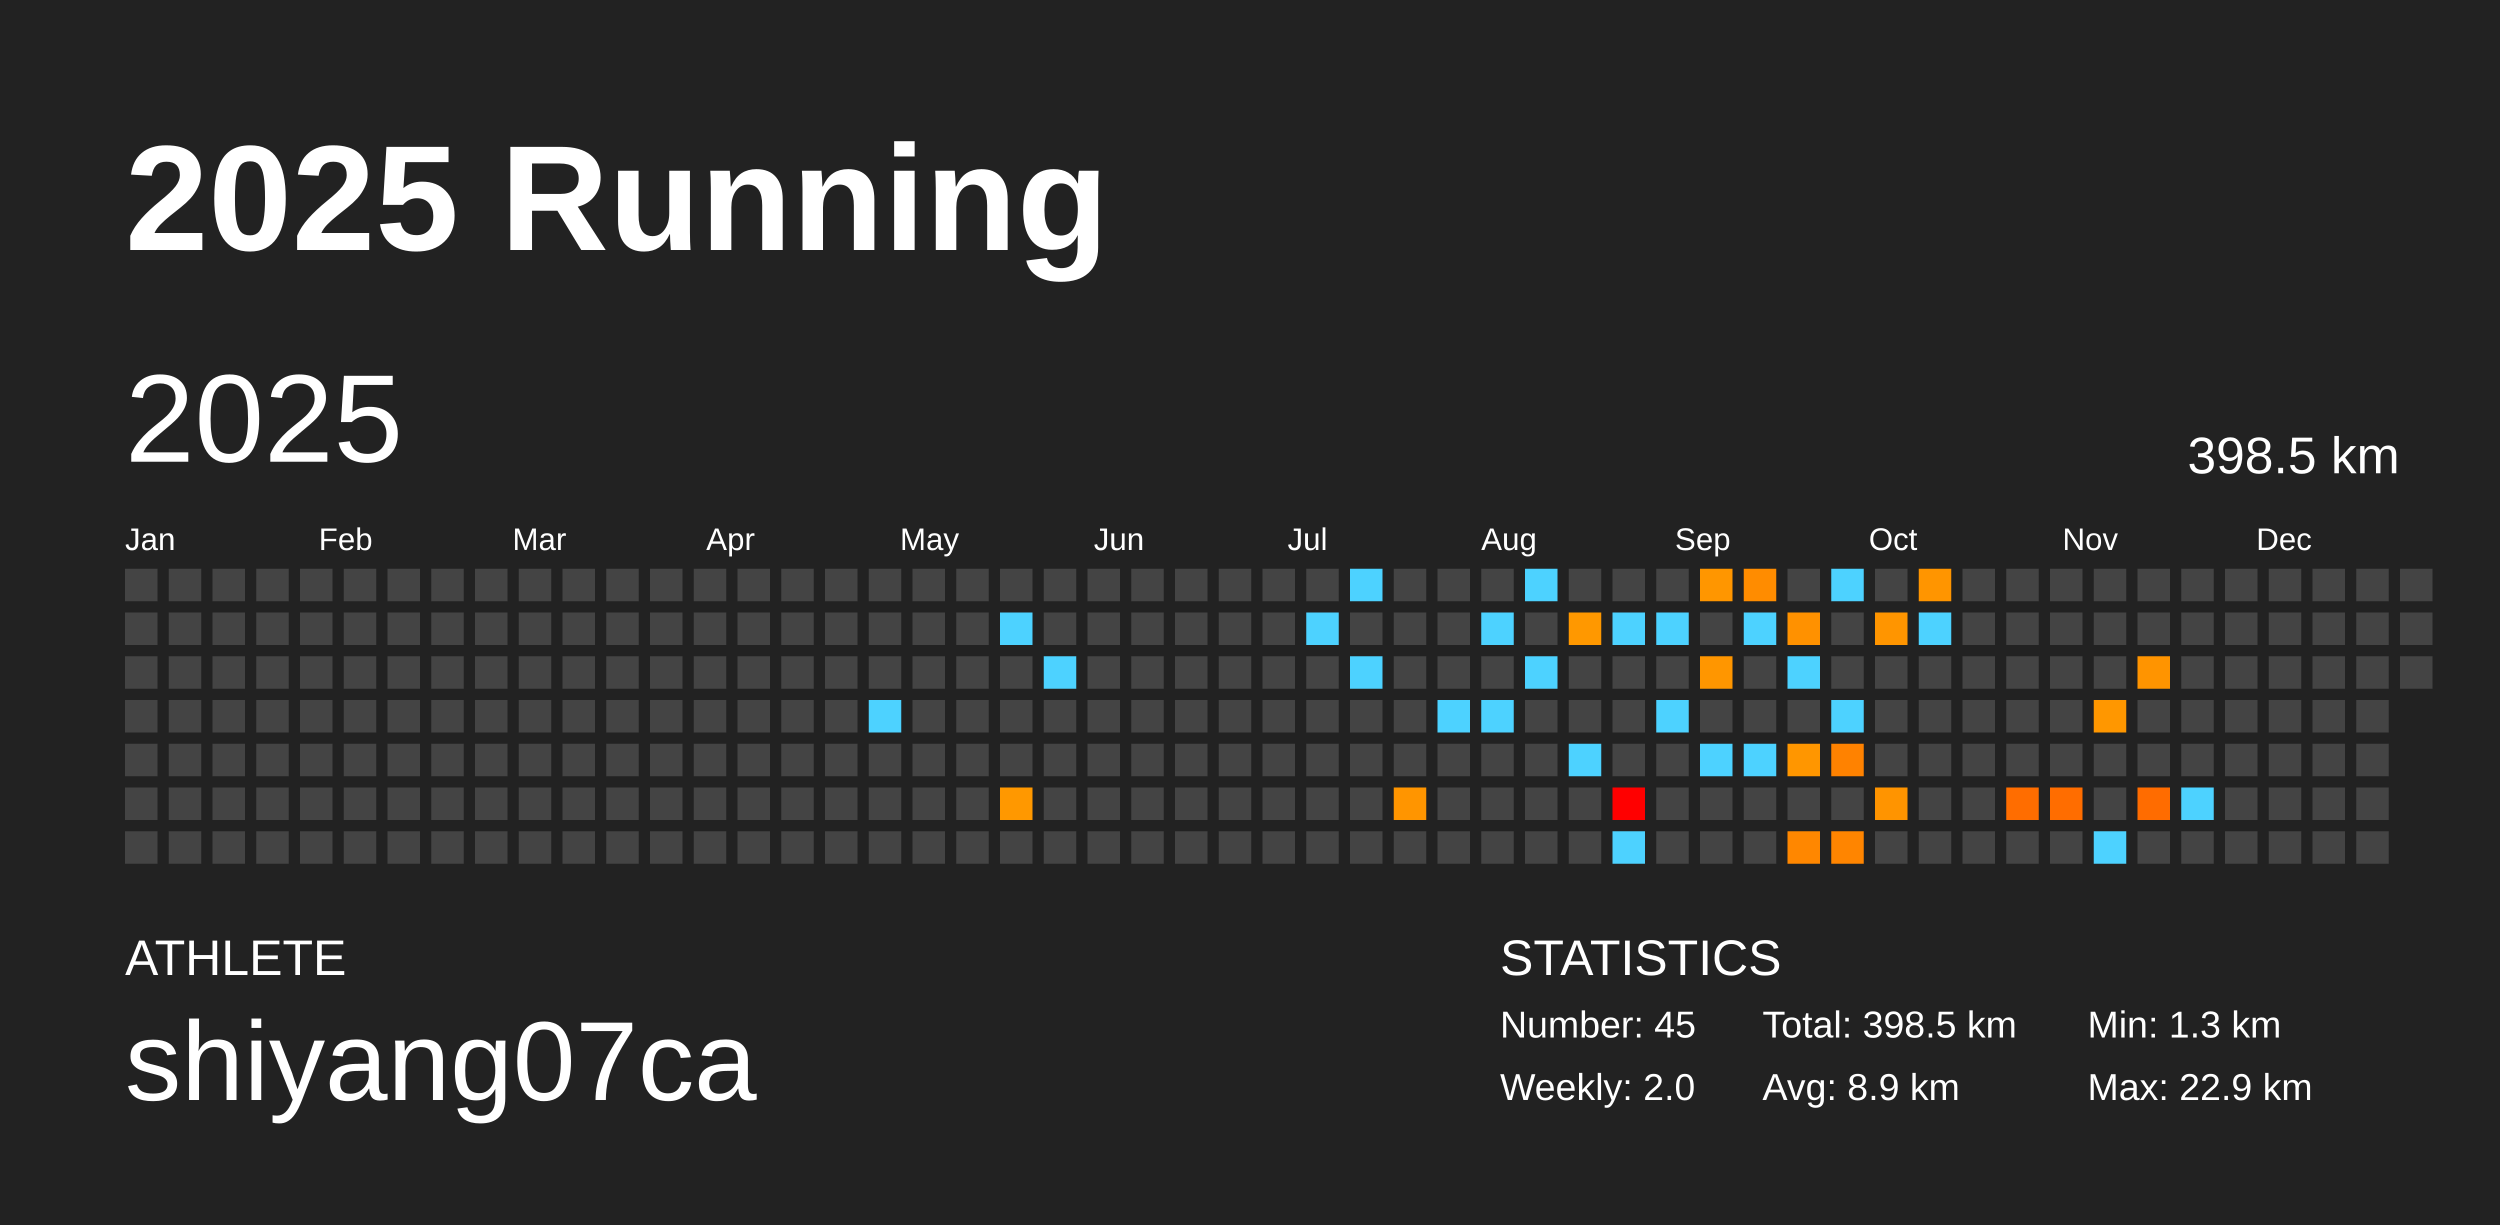
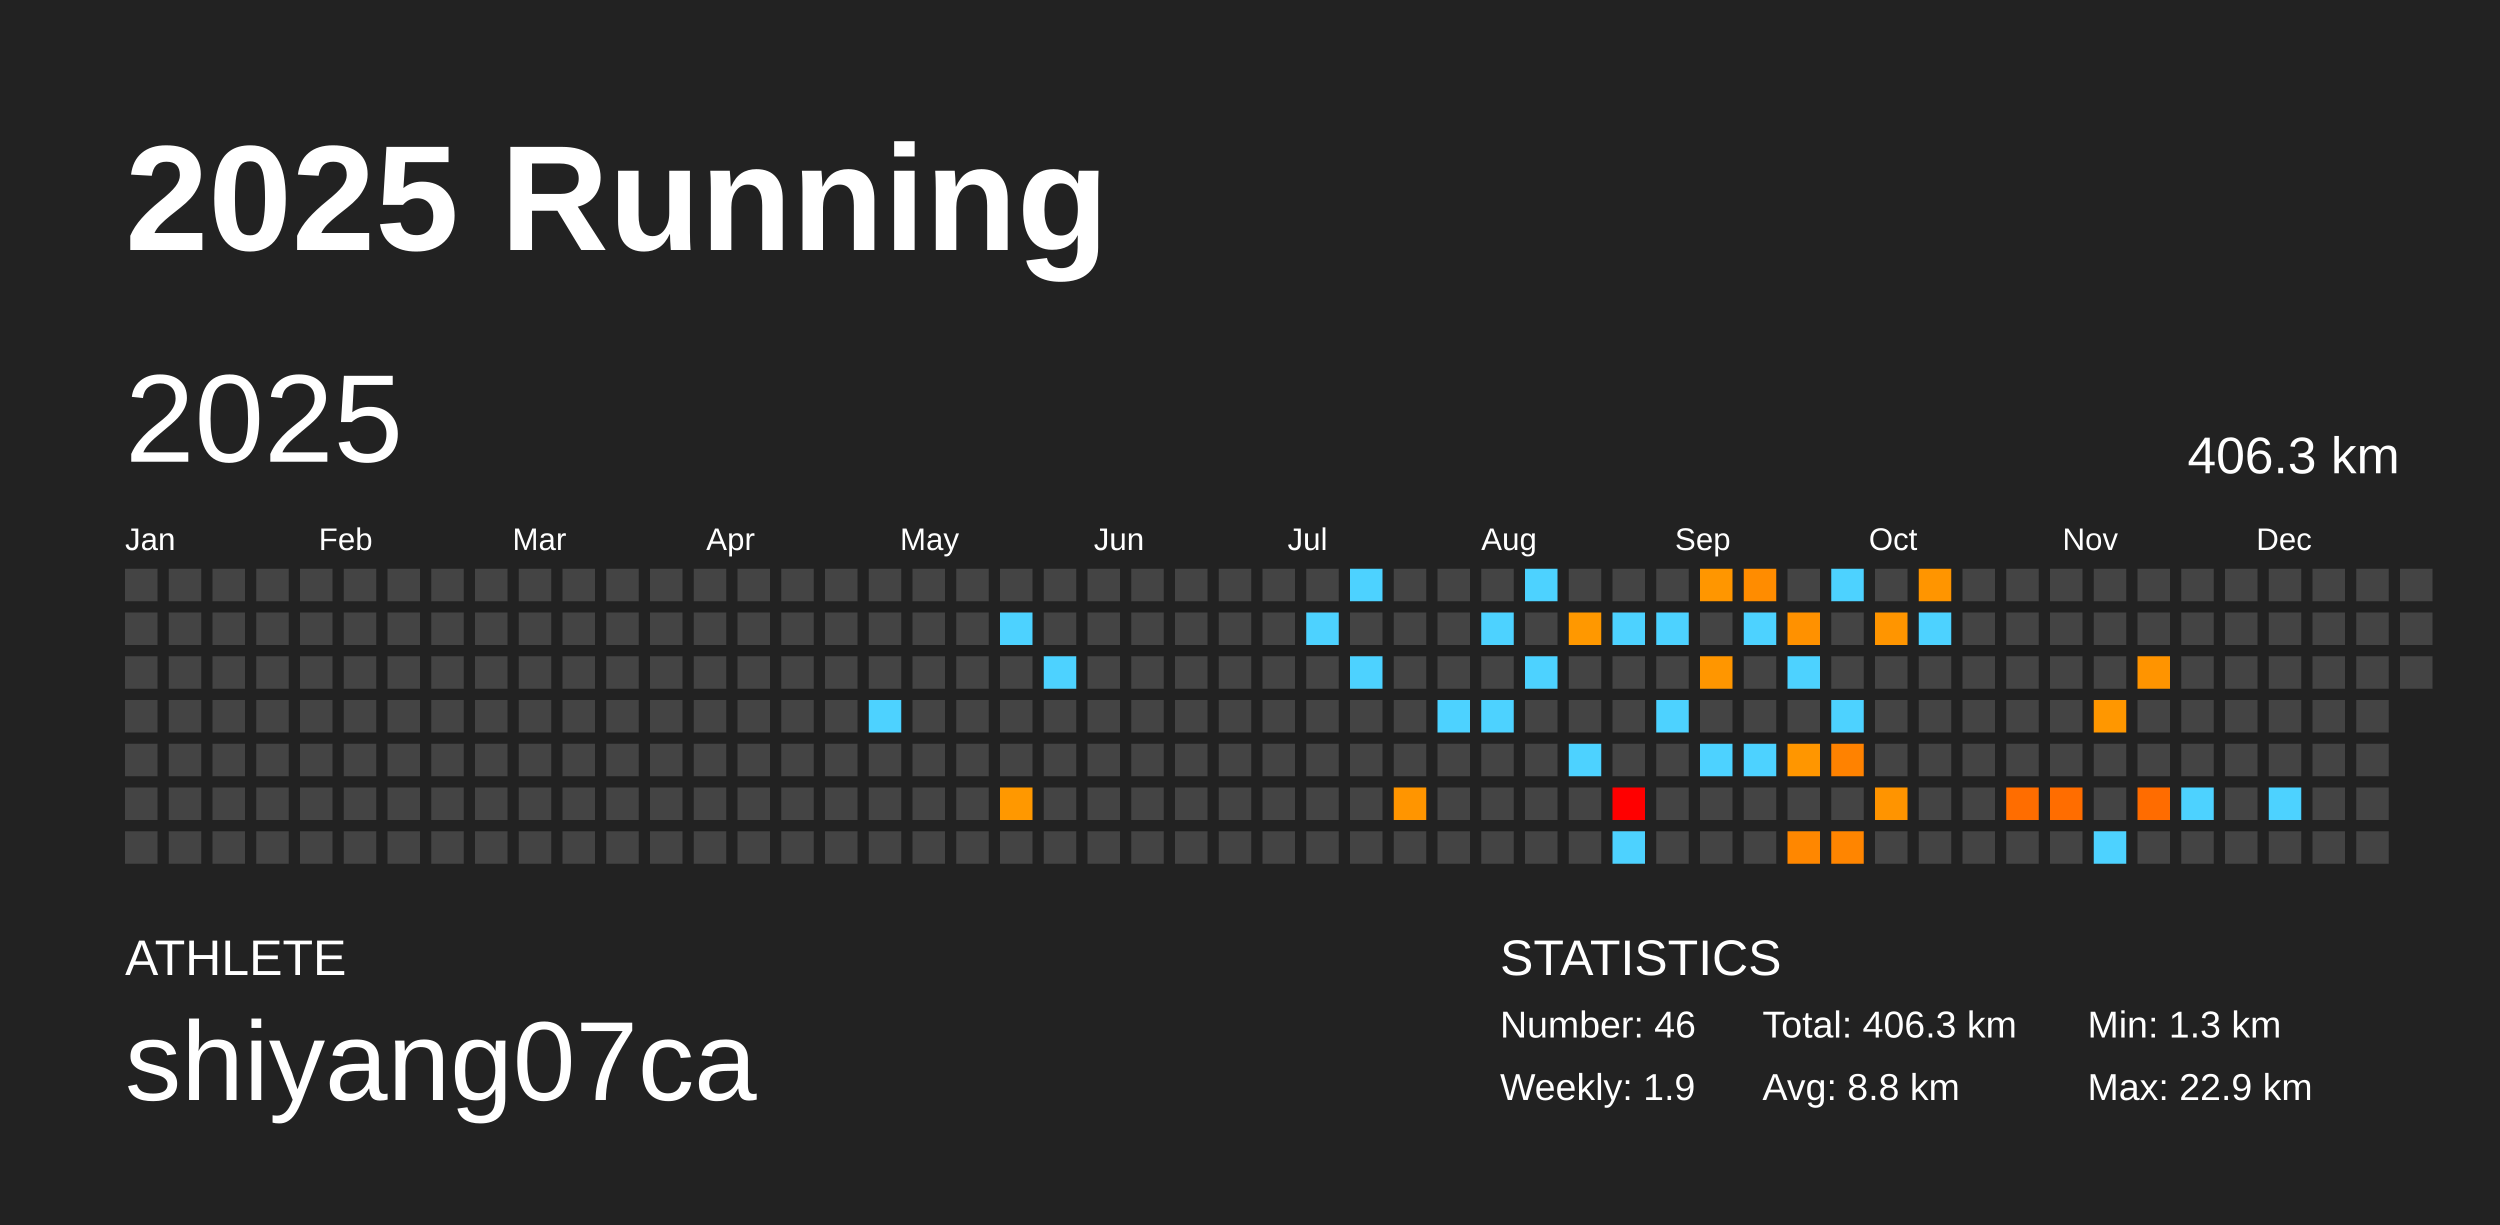
<svg xmlns="http://www.w3.org/2000/svg" baseProfile="full" height="98mm" version="1.1" viewBox="0,0,200,98" width="200mm">
  <defs />
  <rect fill="#222222" height="98" width="200" x="0" y="0" />
  <text fill="#FFFFFF" style="font-size:12px; font-family:Arial; font-weight:bold;" x="10" y="20">2025 Running</text>
  <text fill="#FFFFFF" style="font-size:4px; font-family:Arial" x="10" y="78">ATHLETE</text>
  <text fill="#FFFFFF" style="font-size:9px; font-family:Arial" x="10" y="88">shiyang07ca</text>
  <text fill="#FFFFFF" style="font-size:4px; font-family:Arial" x="120" y="78">STATISTICS</text>
-   <text fill="#FFFFFF" style="font-size:3px; font-family:Arial" x="120" y="83">Number: 45</text>
-   <text fill="#FFFFFF" style="font-size:3px; font-family:Arial" x="120" y="88">Weekly: 2.0</text>
-   <text fill="#FFFFFF" style="font-size:3px; font-family:Arial" x="141" y="83">Total: 398.5 km</text>
-   <text fill="#FFFFFF" style="font-size:3px; font-family:Arial" x="141" y="88">Avg: 8.9 km</text>
+   <text fill="#FFFFFF" style="font-size:3px; font-family:Arial" x="120" y="83">Number: 46</text>
+   <text fill="#FFFFFF" style="font-size:3px; font-family:Arial" x="120" y="88">Weekly: 1.9</text>
+   <text fill="#FFFFFF" style="font-size:3px; font-family:Arial" x="141" y="83">Total: 406.3 km</text>
+   <text fill="#FFFFFF" style="font-size:3px; font-family:Arial" x="141" y="88">Avg: 8.8 km</text>
  <text fill="#FFFFFF" style="font-size:3px; font-family:Arial" x="167" y="83">Min: 1.3 km</text>
  <text fill="#FFFFFF" style="font-size:3px; font-family:Arial" x="167" y="88">Max: 22.9 km</text>
  <text dominant-baseline="hanging" fill="#FFFFFF" style="font-size:10.0px; font-family:Arial;" x="10" y="30">2025</text>
-   <text dominant-baseline="hanging" fill="#FFFFFF" style="font-size:4.125px; font-family:Arial;" x="175" y="35">398.5 km</text>
+   <text dominant-baseline="hanging" fill="#FFFFFF" style="font-size:4.125px; font-family:Arial;" x="175" y="35">406.3 km</text>
  <text fill="#FFFFFF" style="font-size:2.5px; font-family:Arial" x="10.0" y="44">Jan</text>
  <text fill="#FFFFFF" style="font-size:2.5px; font-family:Arial" x="25.5" y="44">Feb</text>
  <text fill="#FFFFFF" style="font-size:2.5px; font-family:Arial" x="41.0" y="44">Mar</text>
  <text fill="#FFFFFF" style="font-size:2.5px; font-family:Arial" x="56.5" y="44">Apr</text>
  <text fill="#FFFFFF" style="font-size:2.5px; font-family:Arial" x="72.0" y="44">May</text>
  <text fill="#FFFFFF" style="font-size:2.5px; font-family:Arial" x="87.5" y="44">Jun</text>
  <text fill="#FFFFFF" style="font-size:2.5px; font-family:Arial" x="103.0" y="44">Jul</text>
  <text fill="#FFFFFF" style="font-size:2.5px; font-family:Arial" x="118.5" y="44">Aug</text>
  <text fill="#FFFFFF" style="font-size:2.5px; font-family:Arial" x="134.0" y="44">Sep</text>
  <text fill="#FFFFFF" style="font-size:2.5px; font-family:Arial" x="149.5" y="44">Oct</text>
  <text fill="#FFFFFF" style="font-size:2.5px; font-family:Arial" x="165.0" y="44">Nov</text>
  <text fill="#FFFFFF" style="font-size:2.5px; font-family:Arial" x="180.5" y="44">Dec</text>
  <rect fill="#444444" height="2.6" width="2.6" x="10.0" y="45.5" />
  <rect fill="#444444" height="2.6" width="2.6" x="10.0" y="49.0" />
  <rect fill="#444444" height="2.6" width="2.6" x="10.0" y="52.5" />
  <rect fill="#444444" height="2.6" width="2.6" x="10.0" y="56.0" />
  <rect fill="#444444" height="2.6" width="2.6" x="10.0" y="59.5" />
  <rect fill="#444444" height="2.6" width="2.6" x="10.0" y="63.0" />
  <rect fill="#444444" height="2.6" width="2.6" x="10.0" y="66.5" />
  <rect fill="#444444" height="2.6" width="2.6" x="13.5" y="45.5" />
  <rect fill="#444444" height="2.6" width="2.6" x="13.5" y="49.0" />
  <rect fill="#444444" height="2.6" width="2.6" x="13.5" y="52.5" />
  <rect fill="#444444" height="2.6" width="2.6" x="13.5" y="56.0" />
  <rect fill="#444444" height="2.6" width="2.6" x="13.5" y="59.5" />
  <rect fill="#444444" height="2.6" width="2.6" x="13.5" y="63.0" />
  <rect fill="#444444" height="2.6" width="2.6" x="13.5" y="66.5" />
  <rect fill="#444444" height="2.6" width="2.6" x="17.0" y="45.5" />
  <rect fill="#444444" height="2.6" width="2.6" x="17.0" y="49.0" />
  <rect fill="#444444" height="2.6" width="2.6" x="17.0" y="52.5" />
  <rect fill="#444444" height="2.6" width="2.6" x="17.0" y="56.0" />
  <rect fill="#444444" height="2.6" width="2.6" x="17.0" y="59.5" />
  <rect fill="#444444" height="2.6" width="2.6" x="17.0" y="63.0" />
  <rect fill="#444444" height="2.6" width="2.6" x="17.0" y="66.5" />
  <rect fill="#444444" height="2.6" width="2.6" x="20.5" y="45.5" />
  <rect fill="#444444" height="2.6" width="2.6" x="20.5" y="49.0" />
  <rect fill="#444444" height="2.6" width="2.6" x="20.5" y="52.5" />
  <rect fill="#444444" height="2.6" width="2.6" x="20.5" y="56.0" />
  <rect fill="#444444" height="2.6" width="2.6" x="20.5" y="59.5" />
  <rect fill="#444444" height="2.6" width="2.6" x="20.5" y="63.0" />
  <rect fill="#444444" height="2.6" width="2.6" x="20.5" y="66.5" />
  <rect fill="#444444" height="2.6" width="2.6" x="24.0" y="45.5" />
  <rect fill="#444444" height="2.6" width="2.6" x="24.0" y="49.0" />
  <rect fill="#444444" height="2.6" width="2.6" x="24.0" y="52.5" />
  <rect fill="#444444" height="2.6" width="2.6" x="24.0" y="56.0" />
  <rect fill="#444444" height="2.6" width="2.6" x="24.0" y="59.5" />
  <rect fill="#444444" height="2.6" width="2.6" x="24.0" y="63.0" />
  <rect fill="#444444" height="2.6" width="2.6" x="24.0" y="66.5" />
  <rect fill="#444444" height="2.6" width="2.6" x="27.5" y="45.5" />
  <rect fill="#444444" height="2.6" width="2.6" x="27.5" y="49.0" />
  <rect fill="#444444" height="2.6" width="2.6" x="27.5" y="52.5" />
  <rect fill="#444444" height="2.6" width="2.6" x="27.5" y="56.0" />
  <rect fill="#444444" height="2.6" width="2.6" x="27.5" y="59.5" />
  <rect fill="#444444" height="2.6" width="2.6" x="27.5" y="63.0" />
  <rect fill="#444444" height="2.6" width="2.6" x="27.5" y="66.5" />
  <rect fill="#444444" height="2.6" width="2.6" x="31.0" y="45.5" />
  <rect fill="#444444" height="2.6" width="2.6" x="31.0" y="49.0" />
  <rect fill="#444444" height="2.6" width="2.6" x="31.0" y="52.5" />
  <rect fill="#444444" height="2.6" width="2.6" x="31.0" y="56.0" />
  <rect fill="#444444" height="2.6" width="2.6" x="31.0" y="59.5" />
  <rect fill="#444444" height="2.6" width="2.6" x="31.0" y="63.0" />
  <rect fill="#444444" height="2.6" width="2.6" x="31.0" y="66.5" />
  <rect fill="#444444" height="2.6" width="2.6" x="34.5" y="45.5" />
  <rect fill="#444444" height="2.6" width="2.6" x="34.5" y="49.0" />
  <rect fill="#444444" height="2.6" width="2.6" x="34.5" y="52.5" />
  <rect fill="#444444" height="2.6" width="2.6" x="34.5" y="56.0" />
  <rect fill="#444444" height="2.6" width="2.6" x="34.5" y="59.5" />
  <rect fill="#444444" height="2.6" width="2.6" x="34.5" y="63.0" />
  <rect fill="#444444" height="2.6" width="2.6" x="34.5" y="66.5" />
  <rect fill="#444444" height="2.6" width="2.6" x="38.0" y="45.5" />
  <rect fill="#444444" height="2.6" width="2.6" x="38.0" y="49.0" />
  <rect fill="#444444" height="2.6" width="2.6" x="38.0" y="52.5" />
  <rect fill="#444444" height="2.6" width="2.6" x="38.0" y="56.0" />
  <rect fill="#444444" height="2.6" width="2.6" x="38.0" y="59.5" />
  <rect fill="#444444" height="2.6" width="2.6" x="38.0" y="63.0" />
  <rect fill="#444444" height="2.6" width="2.6" x="38.0" y="66.5" />
  <rect fill="#444444" height="2.6" width="2.6" x="41.5" y="45.5" />
  <rect fill="#444444" height="2.6" width="2.6" x="41.5" y="49.0" />
  <rect fill="#444444" height="2.6" width="2.6" x="41.5" y="52.5" />
  <rect fill="#444444" height="2.6" width="2.6" x="41.5" y="56.0" />
  <rect fill="#444444" height="2.6" width="2.6" x="41.5" y="59.5" />
  <rect fill="#444444" height="2.6" width="2.6" x="41.5" y="63.0" />
  <rect fill="#444444" height="2.6" width="2.6" x="41.5" y="66.5" />
  <rect fill="#444444" height="2.6" width="2.6" x="45.0" y="45.5" />
  <rect fill="#444444" height="2.6" width="2.6" x="45.0" y="49.0" />
  <rect fill="#444444" height="2.6" width="2.6" x="45.0" y="52.5" />
  <rect fill="#444444" height="2.6" width="2.6" x="45.0" y="56.0" />
  <rect fill="#444444" height="2.6" width="2.6" x="45.0" y="59.5" />
  <rect fill="#444444" height="2.6" width="2.6" x="45.0" y="63.0" />
  <rect fill="#444444" height="2.6" width="2.6" x="45.0" y="66.5" />
  <rect fill="#444444" height="2.6" width="2.6" x="48.5" y="45.5" />
  <rect fill="#444444" height="2.6" width="2.6" x="48.5" y="49.0" />
  <rect fill="#444444" height="2.6" width="2.6" x="48.5" y="52.5" />
  <rect fill="#444444" height="2.6" width="2.6" x="48.5" y="56.0" />
  <rect fill="#444444" height="2.6" width="2.6" x="48.5" y="59.5" />
  <rect fill="#444444" height="2.6" width="2.6" x="48.5" y="63.0" />
  <rect fill="#444444" height="2.6" width="2.6" x="48.5" y="66.5" />
  <rect fill="#444444" height="2.6" width="2.6" x="52.0" y="45.5" />
  <rect fill="#444444" height="2.6" width="2.6" x="52.0" y="49.0" />
  <rect fill="#444444" height="2.6" width="2.6" x="52.0" y="52.5" />
  <rect fill="#444444" height="2.6" width="2.6" x="52.0" y="56.0" />
  <rect fill="#444444" height="2.6" width="2.6" x="52.0" y="59.5" />
  <rect fill="#444444" height="2.6" width="2.6" x="52.0" y="63.0" />
  <rect fill="#444444" height="2.6" width="2.6" x="52.0" y="66.5" />
  <rect fill="#444444" height="2.6" width="2.6" x="55.5" y="45.5" />
  <rect fill="#444444" height="2.6" width="2.6" x="55.5" y="49.0" />
  <rect fill="#444444" height="2.6" width="2.6" x="55.5" y="52.5" />
  <rect fill="#444444" height="2.6" width="2.6" x="55.5" y="56.0" />
  <rect fill="#444444" height="2.6" width="2.6" x="55.5" y="59.5" />
  <rect fill="#444444" height="2.6" width="2.6" x="55.5" y="63.0" />
  <rect fill="#444444" height="2.6" width="2.6" x="55.5" y="66.5" />
  <rect fill="#444444" height="2.6" width="2.6" x="59.0" y="45.5" />
  <rect fill="#444444" height="2.6" width="2.6" x="59.0" y="49.0" />
  <rect fill="#444444" height="2.6" width="2.6" x="59.0" y="52.5" />
  <rect fill="#444444" height="2.6" width="2.6" x="59.0" y="56.0" />
  <rect fill="#444444" height="2.6" width="2.6" x="59.0" y="59.5" />
  <rect fill="#444444" height="2.6" width="2.6" x="59.0" y="63.0" />
  <rect fill="#444444" height="2.6" width="2.6" x="59.0" y="66.5" />
  <rect fill="#444444" height="2.6" width="2.6" x="62.5" y="45.5" />
  <rect fill="#444444" height="2.6" width="2.6" x="62.5" y="49.0" />
  <rect fill="#444444" height="2.6" width="2.6" x="62.5" y="52.5" />
  <rect fill="#444444" height="2.6" width="2.6" x="62.5" y="56.0" />
  <rect fill="#444444" height="2.6" width="2.6" x="62.5" y="59.5" />
  <rect fill="#444444" height="2.6" width="2.6" x="62.5" y="63.0" />
  <rect fill="#444444" height="2.6" width="2.6" x="62.5" y="66.5" />
  <rect fill="#444444" height="2.6" width="2.6" x="66.0" y="45.5" />
  <rect fill="#444444" height="2.6" width="2.6" x="66.0" y="49.0" />
  <rect fill="#444444" height="2.6" width="2.6" x="66.0" y="52.5" />
  <rect fill="#444444" height="2.6" width="2.6" x="66.0" y="56.0" />
  <rect fill="#444444" height="2.6" width="2.6" x="66.0" y="59.5" />
  <rect fill="#444444" height="2.6" width="2.6" x="66.0" y="63.0" />
  <rect fill="#444444" height="2.6" width="2.6" x="66.0" y="66.5" />
  <rect fill="#444444" height="2.6" width="2.6" x="69.5" y="45.5" />
  <rect fill="#444444" height="2.6" width="2.6" x="69.5" y="49.0" />
  <rect fill="#444444" height="2.6" width="2.6" x="69.5" y="52.5" />
  <rect fill="#4dd2ff" height="2.6" width="2.6" x="69.5" y="56.0" />
  <rect fill="#444444" height="2.6" width="2.6" x="69.5" y="59.5" />
  <rect fill="#444444" height="2.6" width="2.6" x="69.5" y="63.0" />
  <rect fill="#444444" height="2.6" width="2.6" x="69.5" y="66.5" />
  <rect fill="#444444" height="2.6" width="2.6" x="73.0" y="45.5" />
  <rect fill="#444444" height="2.6" width="2.6" x="73.0" y="49.0" />
  <rect fill="#444444" height="2.6" width="2.6" x="73.0" y="52.5" />
  <rect fill="#444444" height="2.6" width="2.6" x="73.0" y="56.0" />
  <rect fill="#444444" height="2.6" width="2.6" x="73.0" y="59.5" />
  <rect fill="#444444" height="2.6" width="2.6" x="73.0" y="63.0" />
  <rect fill="#444444" height="2.6" width="2.6" x="73.0" y="66.5" />
  <rect fill="#444444" height="2.6" width="2.6" x="76.5" y="45.5" />
  <rect fill="#444444" height="2.6" width="2.6" x="76.5" y="49.0" />
  <rect fill="#444444" height="2.6" width="2.6" x="76.5" y="52.5" />
  <rect fill="#444444" height="2.6" width="2.6" x="76.5" y="56.0" />
  <rect fill="#444444" height="2.6" width="2.6" x="76.5" y="59.5" />
  <rect fill="#444444" height="2.6" width="2.6" x="76.5" y="63.0" />
  <rect fill="#444444" height="2.6" width="2.6" x="76.5" y="66.5" />
  <rect fill="#444444" height="2.6" width="2.6" x="80.0" y="45.5" />
  <rect fill="#4dd2ff" height="2.6" width="2.6" x="80.0" y="49.0" />
  <rect fill="#444444" height="2.6" width="2.6" x="80.0" y="52.5" />
  <rect fill="#444444" height="2.6" width="2.6" x="80.0" y="56.0" />
  <rect fill="#444444" height="2.6" width="2.6" x="80.0" y="59.5" />
  <rect fill="#ff9800" height="2.6" width="2.6" x="80.0" y="63.0" />
  <rect fill="#444444" height="2.6" width="2.6" x="80.0" y="66.5" />
  <rect fill="#444444" height="2.6" width="2.6" x="83.5" y="45.5" />
  <rect fill="#444444" height="2.6" width="2.6" x="83.5" y="49.0" />
  <rect fill="#4dd2ff" height="2.6" width="2.6" x="83.5" y="52.5" />
  <rect fill="#444444" height="2.6" width="2.6" x="83.5" y="56.0" />
  <rect fill="#444444" height="2.6" width="2.6" x="83.5" y="59.5" />
  <rect fill="#444444" height="2.6" width="2.6" x="83.5" y="63.0" />
  <rect fill="#444444" height="2.6" width="2.6" x="83.5" y="66.5" />
  <rect fill="#444444" height="2.6" width="2.6" x="87.0" y="45.5" />
  <rect fill="#444444" height="2.6" width="2.6" x="87.0" y="49.0" />
  <rect fill="#444444" height="2.6" width="2.6" x="87.0" y="52.5" />
  <rect fill="#444444" height="2.6" width="2.6" x="87.0" y="56.0" />
  <rect fill="#444444" height="2.6" width="2.6" x="87.0" y="59.5" />
  <rect fill="#444444" height="2.6" width="2.6" x="87.0" y="63.0" />
  <rect fill="#444444" height="2.6" width="2.6" x="87.0" y="66.5" />
  <rect fill="#444444" height="2.6" width="2.6" x="90.5" y="45.5" />
  <rect fill="#444444" height="2.6" width="2.6" x="90.5" y="49.0" />
  <rect fill="#444444" height="2.6" width="2.6" x="90.5" y="52.5" />
  <rect fill="#444444" height="2.6" width="2.6" x="90.5" y="56.0" />
  <rect fill="#444444" height="2.6" width="2.6" x="90.5" y="59.5" />
  <rect fill="#444444" height="2.6" width="2.6" x="90.5" y="63.0" />
  <rect fill="#444444" height="2.6" width="2.6" x="90.5" y="66.5" />
  <rect fill="#444444" height="2.6" width="2.6" x="94.0" y="45.5" />
  <rect fill="#444444" height="2.6" width="2.6" x="94.0" y="49.0" />
  <rect fill="#444444" height="2.6" width="2.6" x="94.0" y="52.5" />
  <rect fill="#444444" height="2.6" width="2.6" x="94.0" y="56.0" />
  <rect fill="#444444" height="2.6" width="2.6" x="94.0" y="59.5" />
  <rect fill="#444444" height="2.6" width="2.6" x="94.0" y="63.0" />
  <rect fill="#444444" height="2.6" width="2.6" x="94.0" y="66.5" />
  <rect fill="#444444" height="2.6" width="2.6" x="97.5" y="45.5" />
  <rect fill="#444444" height="2.6" width="2.6" x="97.5" y="49.0" />
  <rect fill="#444444" height="2.6" width="2.6" x="97.5" y="52.5" />
  <rect fill="#444444" height="2.6" width="2.6" x="97.5" y="56.0" />
  <rect fill="#444444" height="2.6" width="2.6" x="97.5" y="59.5" />
  <rect fill="#444444" height="2.6" width="2.6" x="97.5" y="63.0" />
  <rect fill="#444444" height="2.6" width="2.6" x="97.5" y="66.5" />
  <rect fill="#444444" height="2.6" width="2.6" x="101.0" y="45.5" />
  <rect fill="#444444" height="2.6" width="2.6" x="101.0" y="49.0" />
  <rect fill="#444444" height="2.6" width="2.6" x="101.0" y="52.5" />
  <rect fill="#444444" height="2.6" width="2.6" x="101.0" y="56.0" />
  <rect fill="#444444" height="2.6" width="2.6" x="101.0" y="59.5" />
  <rect fill="#444444" height="2.6" width="2.6" x="101.0" y="63.0" />
  <rect fill="#444444" height="2.6" width="2.6" x="101.0" y="66.5" />
  <rect fill="#444444" height="2.6" width="2.6" x="104.5" y="45.5" />
  <rect fill="#4dd2ff" height="2.6" width="2.6" x="104.5" y="49.0" />
  <rect fill="#444444" height="2.6" width="2.6" x="104.5" y="52.5" />
  <rect fill="#444444" height="2.6" width="2.6" x="104.5" y="56.0" />
  <rect fill="#444444" height="2.6" width="2.6" x="104.5" y="59.5" />
  <rect fill="#444444" height="2.6" width="2.6" x="104.5" y="63.0" />
  <rect fill="#444444" height="2.6" width="2.6" x="104.5" y="66.5" />
  <rect fill="#4dd2ff" height="2.6" width="2.6" x="108.0" y="45.5" />
  <rect fill="#444444" height="2.6" width="2.6" x="108.0" y="49.0" />
  <rect fill="#4dd2ff" height="2.6" width="2.6" x="108.0" y="52.5" />
  <rect fill="#444444" height="2.6" width="2.6" x="108.0" y="56.0" />
  <rect fill="#444444" height="2.6" width="2.6" x="108.0" y="59.5" />
  <rect fill="#444444" height="2.6" width="2.6" x="108.0" y="63.0" />
  <rect fill="#444444" height="2.6" width="2.6" x="108.0" y="66.5" />
  <rect fill="#444444" height="2.6" width="2.6" x="111.5" y="45.5" />
  <rect fill="#444444" height="2.6" width="2.6" x="111.5" y="49.0" />
  <rect fill="#444444" height="2.6" width="2.6" x="111.5" y="52.5" />
  <rect fill="#444444" height="2.6" width="2.6" x="111.5" y="56.0" />
  <rect fill="#444444" height="2.6" width="2.6" x="111.5" y="59.5" />
  <rect fill="#ff9500" height="2.6" width="2.6" x="111.5" y="63.0" />
  <rect fill="#444444" height="2.6" width="2.6" x="111.5" y="66.5" />
  <rect fill="#444444" height="2.6" width="2.6" x="115.0" y="45.5" />
  <rect fill="#444444" height="2.6" width="2.6" x="115.0" y="49.0" />
  <rect fill="#444444" height="2.6" width="2.6" x="115.0" y="52.5" />
  <rect fill="#4dd2ff" height="2.6" width="2.6" x="115.0" y="56.0" />
  <rect fill="#444444" height="2.6" width="2.6" x="115.0" y="59.5" />
  <rect fill="#444444" height="2.6" width="2.6" x="115.0" y="63.0" />
  <rect fill="#444444" height="2.6" width="2.6" x="115.0" y="66.5" />
  <rect fill="#444444" height="2.6" width="2.6" x="118.5" y="45.5" />
  <rect fill="#4dd2ff" height="2.6" width="2.6" x="118.5" y="49.0" />
  <rect fill="#444444" height="2.6" width="2.6" x="118.5" y="52.5" />
  <rect fill="#4dd2ff" height="2.6" width="2.6" x="118.5" y="56.0" />
  <rect fill="#444444" height="2.6" width="2.6" x="118.5" y="59.5" />
  <rect fill="#444444" height="2.6" width="2.6" x="118.5" y="63.0" />
  <rect fill="#444444" height="2.6" width="2.6" x="118.5" y="66.5" />
  <rect fill="#4dd2ff" height="2.6" width="2.6" x="122.0" y="45.5" />
  <rect fill="#444444" height="2.6" width="2.6" x="122.0" y="49.0" />
  <rect fill="#4dd2ff" height="2.6" width="2.6" x="122.0" y="52.5" />
  <rect fill="#444444" height="2.6" width="2.6" x="122.0" y="56.0" />
  <rect fill="#444444" height="2.6" width="2.6" x="122.0" y="59.5" />
  <rect fill="#444444" height="2.6" width="2.6" x="122.0" y="63.0" />
  <rect fill="#444444" height="2.6" width="2.6" x="122.0" y="66.5" />
  <rect fill="#444444" height="2.6" width="2.6" x="125.5" y="45.5" />
  <rect fill="#ff9800" height="2.6" width="2.6" x="125.5" y="49.0" />
  <rect fill="#444444" height="2.6" width="2.6" x="125.5" y="52.5" />
  <rect fill="#444444" height="2.6" width="2.6" x="125.5" y="56.0" />
  <rect fill="#4dd2ff" height="2.6" width="2.6" x="125.5" y="59.5" />
  <rect fill="#444444" height="2.6" width="2.6" x="125.5" y="63.0" />
  <rect fill="#444444" height="2.6" width="2.6" x="125.5" y="66.5" />
  <rect fill="#444444" height="2.6" width="2.6" x="129.0" y="45.5" />
  <rect fill="#4dd2ff" height="2.6" width="2.6" x="129.0" y="49.0" />
  <rect fill="#444444" height="2.6" width="2.6" x="129.0" y="52.5" />
  <rect fill="#444444" height="2.6" width="2.6" x="129.0" y="56.0" />
  <rect fill="#444444" height="2.6" width="2.6" x="129.0" y="59.5" />
  <rect fill="red" height="2.6" width="2.6" x="129.0" y="63.0" />
  <rect fill="#4dd2ff" height="2.6" width="2.6" x="129.0" y="66.5" />
  <rect fill="#444444" height="2.6" width="2.6" x="132.5" y="45.5" />
  <rect fill="#4dd2ff" height="2.6" width="2.6" x="132.5" y="49.0" />
  <rect fill="#444444" height="2.6" width="2.6" x="132.5" y="52.5" />
  <rect fill="#4dd2ff" height="2.6" width="2.6" x="132.5" y="56.0" />
  <rect fill="#444444" height="2.6" width="2.6" x="132.5" y="59.5" />
  <rect fill="#444444" height="2.6" width="2.6" x="132.5" y="63.0" />
  <rect fill="#444444" height="2.6" width="2.6" x="132.5" y="66.5" />
  <rect fill="#ff9600" height="2.6" width="2.6" x="136.0" y="45.5" />
  <rect fill="#444444" height="2.6" width="2.6" x="136.0" y="49.0" />
  <rect fill="#ff9600" height="2.6" width="2.6" x="136.0" y="52.5" />
  <rect fill="#444444" height="2.6" width="2.6" x="136.0" y="56.0" />
  <rect fill="#4dd2ff" height="2.6" width="2.6" x="136.0" y="59.5" />
  <rect fill="#444444" height="2.6" width="2.6" x="136.0" y="63.0" />
  <rect fill="#444444" height="2.6" width="2.6" x="136.0" y="66.5" />
  <rect fill="#ff8c00" height="2.6" width="2.6" x="139.5" y="45.5" />
  <rect fill="#4dd2ff" height="2.6" width="2.6" x="139.5" y="49.0" />
  <rect fill="#444444" height="2.6" width="2.6" x="139.5" y="52.5" />
  <rect fill="#444444" height="2.6" width="2.6" x="139.5" y="56.0" />
  <rect fill="#4dd2ff" height="2.6" width="2.6" x="139.5" y="59.5" />
  <rect fill="#444444" height="2.6" width="2.6" x="139.5" y="63.0" />
  <rect fill="#444444" height="2.6" width="2.6" x="139.5" y="66.5" />
  <rect fill="#444444" height="2.6" width="2.6" x="143.0" y="45.5" />
  <rect fill="#ff9100" height="2.6" width="2.6" x="143.0" y="49.0" />
  <rect fill="#4dd2ff" height="2.6" width="2.6" x="143.0" y="52.5" />
  <rect fill="#444444" height="2.6" width="2.6" x="143.0" y="56.0" />
  <rect fill="#ff9600" height="2.6" width="2.6" x="143.0" y="59.5" />
  <rect fill="#444444" height="2.6" width="2.6" x="143.0" y="63.0" />
  <rect fill="#ff8700" height="2.6" width="2.6" x="143.0" y="66.5" />
  <rect fill="#4dd2ff" height="2.6" width="2.6" x="146.5" y="45.5" />
  <rect fill="#444444" height="2.6" width="2.6" x="146.5" y="49.0" />
  <rect fill="#444444" height="2.6" width="2.6" x="146.5" y="52.5" />
  <rect fill="#4dd2ff" height="2.6" width="2.6" x="146.5" y="56.0" />
  <rect fill="#ff8200" height="2.6" width="2.6" x="146.5" y="59.5" />
  <rect fill="#444444" height="2.6" width="2.6" x="146.5" y="63.0" />
  <rect fill="#ff8500" height="2.6" width="2.6" x="146.5" y="66.5" />
  <rect fill="#444444" height="2.6" width="2.6" x="150.0" y="45.5" />
  <rect fill="#ff9500" height="2.6" width="2.6" x="150.0" y="49.0" />
  <rect fill="#444444" height="2.6" width="2.6" x="150.0" y="52.5" />
  <rect fill="#444444" height="2.6" width="2.6" x="150.0" y="56.0" />
  <rect fill="#444444" height="2.6" width="2.6" x="150.0" y="59.5" />
  <rect fill="#ff9400" height="2.6" width="2.6" x="150.0" y="63.0" />
  <rect fill="#444444" height="2.6" width="2.6" x="150.0" y="66.5" />
  <rect fill="#ff9500" height="2.6" width="2.6" x="153.5" y="45.5" />
  <rect fill="#4dd2ff" height="2.6" width="2.6" x="153.5" y="49.0" />
  <rect fill="#444444" height="2.6" width="2.6" x="153.5" y="52.5" />
  <rect fill="#444444" height="2.6" width="2.6" x="153.5" y="56.0" />
  <rect fill="#444444" height="2.6" width="2.6" x="153.5" y="59.5" />
  <rect fill="#444444" height="2.6" width="2.6" x="153.5" y="63.0" />
  <rect fill="#444444" height="2.6" width="2.6" x="153.5" y="66.5" />
  <rect fill="#444444" height="2.6" width="2.6" x="157.0" y="45.5" />
  <rect fill="#444444" height="2.6" width="2.6" x="157.0" y="49.0" />
  <rect fill="#444444" height="2.6" width="2.6" x="157.0" y="52.5" />
  <rect fill="#444444" height="2.6" width="2.6" x="157.0" y="56.0" />
  <rect fill="#444444" height="2.6" width="2.6" x="157.0" y="59.5" />
  <rect fill="#444444" height="2.6" width="2.6" x="157.0" y="63.0" />
  <rect fill="#444444" height="2.6" width="2.6" x="157.0" y="66.5" />
  <rect fill="#444444" height="2.6" width="2.6" x="160.5" y="45.5" />
  <rect fill="#444444" height="2.6" width="2.6" x="160.5" y="49.0" />
  <rect fill="#444444" height="2.6" width="2.6" x="160.5" y="52.5" />
  <rect fill="#444444" height="2.6" width="2.6" x="160.5" y="56.0" />
  <rect fill="#444444" height="2.6" width="2.6" x="160.5" y="59.5" />
  <rect fill="#ff6d00" height="2.6" width="2.6" x="160.5" y="63.0" />
  <rect fill="#444444" height="2.6" width="2.6" x="160.5" y="66.5" />
  <rect fill="#444444" height="2.6" width="2.6" x="164.0" y="45.5" />
  <rect fill="#444444" height="2.6" width="2.6" x="164.0" y="49.0" />
  <rect fill="#444444" height="2.6" width="2.6" x="164.0" y="52.5" />
  <rect fill="#444444" height="2.6" width="2.6" x="164.0" y="56.0" />
  <rect fill="#444444" height="2.6" width="2.6" x="164.0" y="59.5" />
  <rect fill="#ff6d00" height="2.6" width="2.6" x="164.0" y="63.0" />
  <rect fill="#444444" height="2.6" width="2.6" x="164.0" y="66.5" />
  <rect fill="#444444" height="2.6" width="2.6" x="167.5" y="45.5" />
  <rect fill="#444444" height="2.6" width="2.6" x="167.5" y="49.0" />
  <rect fill="#444444" height="2.6" width="2.6" x="167.5" y="52.5" />
  <rect fill="#ff9700" height="2.6" width="2.6" x="167.5" y="56.0" />
  <rect fill="#444444" height="2.6" width="2.6" x="167.5" y="59.5" />
  <rect fill="#444444" height="2.6" width="2.6" x="167.5" y="63.0" />
  <rect fill="#4dd2ff" height="2.6" width="2.6" x="167.5" y="66.5" />
  <rect fill="#444444" height="2.6" width="2.6" x="171.0" y="45.5" />
  <rect fill="#444444" height="2.6" width="2.6" x="171.0" y="49.0" />
  <rect fill="#ff9400" height="2.6" width="2.6" x="171.0" y="52.5" />
  <rect fill="#444444" height="2.6" width="2.6" x="171.0" y="56.0" />
  <rect fill="#444444" height="2.6" width="2.6" x="171.0" y="59.5" />
  <rect fill="#ff6c00" height="2.6" width="2.6" x="171.0" y="63.0" />
  <rect fill="#444444" height="2.6" width="2.6" x="171.0" y="66.5" />
  <rect fill="#444444" height="2.6" width="2.6" x="174.5" y="45.5" />
  <rect fill="#444444" height="2.6" width="2.6" x="174.5" y="49.0" />
  <rect fill="#444444" height="2.6" width="2.6" x="174.5" y="52.5" />
  <rect fill="#444444" height="2.6" width="2.6" x="174.5" y="56.0" />
  <rect fill="#444444" height="2.6" width="2.6" x="174.5" y="59.5" />
  <rect fill="#4dd2ff" height="2.6" width="2.6" x="174.5" y="63.0" />
  <rect fill="#444444" height="2.6" width="2.6" x="174.5" y="66.5" />
  <rect fill="#444444" height="2.6" width="2.6" x="178.0" y="45.5" />
  <rect fill="#444444" height="2.6" width="2.6" x="178.0" y="49.0" />
  <rect fill="#444444" height="2.6" width="2.6" x="178.0" y="52.5" />
  <rect fill="#444444" height="2.6" width="2.6" x="178.0" y="56.0" />
  <rect fill="#444444" height="2.6" width="2.6" x="178.0" y="59.5" />
  <rect fill="#444444" height="2.6" width="2.6" x="178.0" y="63.0" />
  <rect fill="#444444" height="2.6" width="2.6" x="178.0" y="66.5" />
  <rect fill="#444444" height="2.6" width="2.6" x="181.5" y="45.5" />
  <rect fill="#444444" height="2.6" width="2.6" x="181.5" y="49.0" />
  <rect fill="#444444" height="2.6" width="2.6" x="181.5" y="52.5" />
  <rect fill="#444444" height="2.6" width="2.6" x="181.5" y="56.0" />
  <rect fill="#444444" height="2.6" width="2.6" x="181.5" y="59.5" />
-   <rect fill="#444444" height="2.6" width="2.6" x="181.5" y="63.0" />
+   <rect fill="#4dd2ff" height="2.6" width="2.6" x="181.5" y="63.0" />
  <rect fill="#444444" height="2.6" width="2.6" x="181.5" y="66.5" />
  <rect fill="#444444" height="2.6" width="2.6" x="185.0" y="45.5" />
  <rect fill="#444444" height="2.6" width="2.6" x="185.0" y="49.0" />
  <rect fill="#444444" height="2.6" width="2.6" x="185.0" y="52.5" />
  <rect fill="#444444" height="2.6" width="2.6" x="185.0" y="56.0" />
  <rect fill="#444444" height="2.6" width="2.6" x="185.0" y="59.5" />
  <rect fill="#444444" height="2.6" width="2.6" x="185.0" y="63.0" />
  <rect fill="#444444" height="2.6" width="2.6" x="185.0" y="66.5" />
  <rect fill="#444444" height="2.6" width="2.6" x="188.5" y="45.5" />
  <rect fill="#444444" height="2.6" width="2.6" x="188.5" y="49.0" />
  <rect fill="#444444" height="2.6" width="2.6" x="188.5" y="52.5" />
  <rect fill="#444444" height="2.6" width="2.6" x="188.5" y="56.0" />
  <rect fill="#444444" height="2.6" width="2.6" x="188.5" y="59.5" />
  <rect fill="#444444" height="2.6" width="2.6" x="188.5" y="63.0" />
  <rect fill="#444444" height="2.6" width="2.6" x="188.5" y="66.5" />
  <rect fill="#444444" height="2.6" width="2.6" x="192.0" y="45.5" />
  <rect fill="#444444" height="2.6" width="2.6" x="192.0" y="49.0" />
  <rect fill="#444444" height="2.6" width="2.6" x="192.0" y="52.5" />
</svg>
